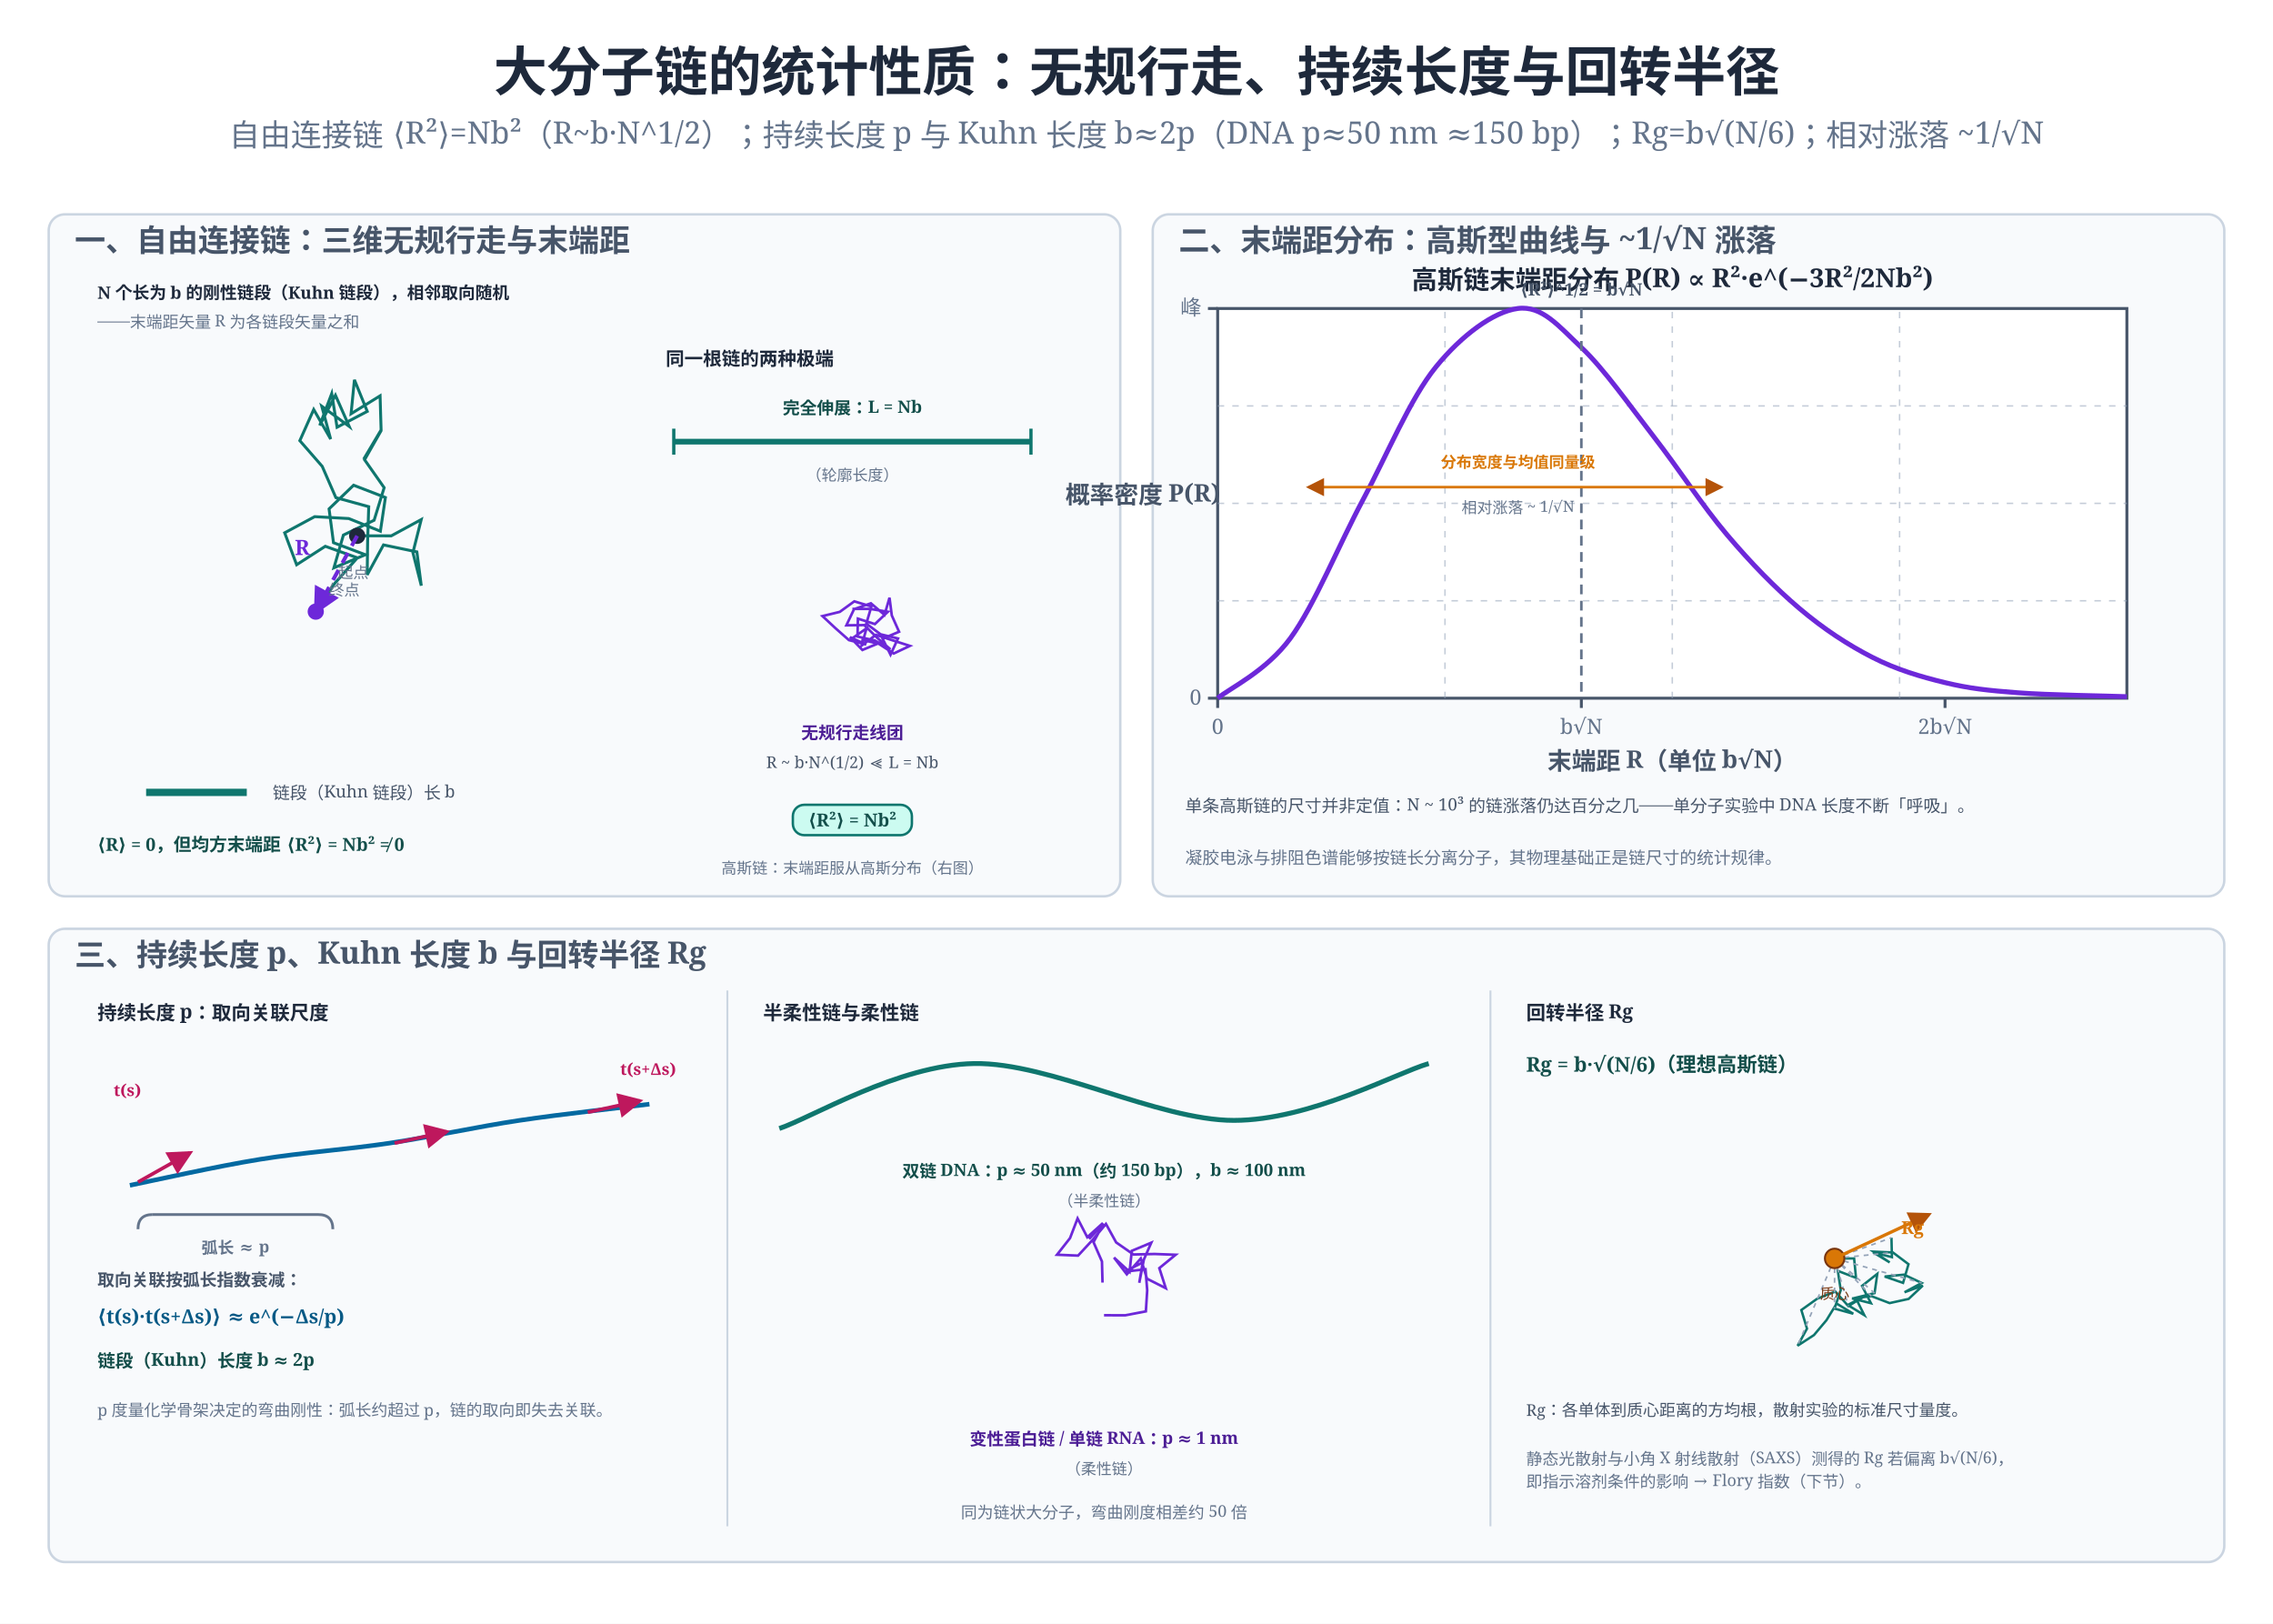
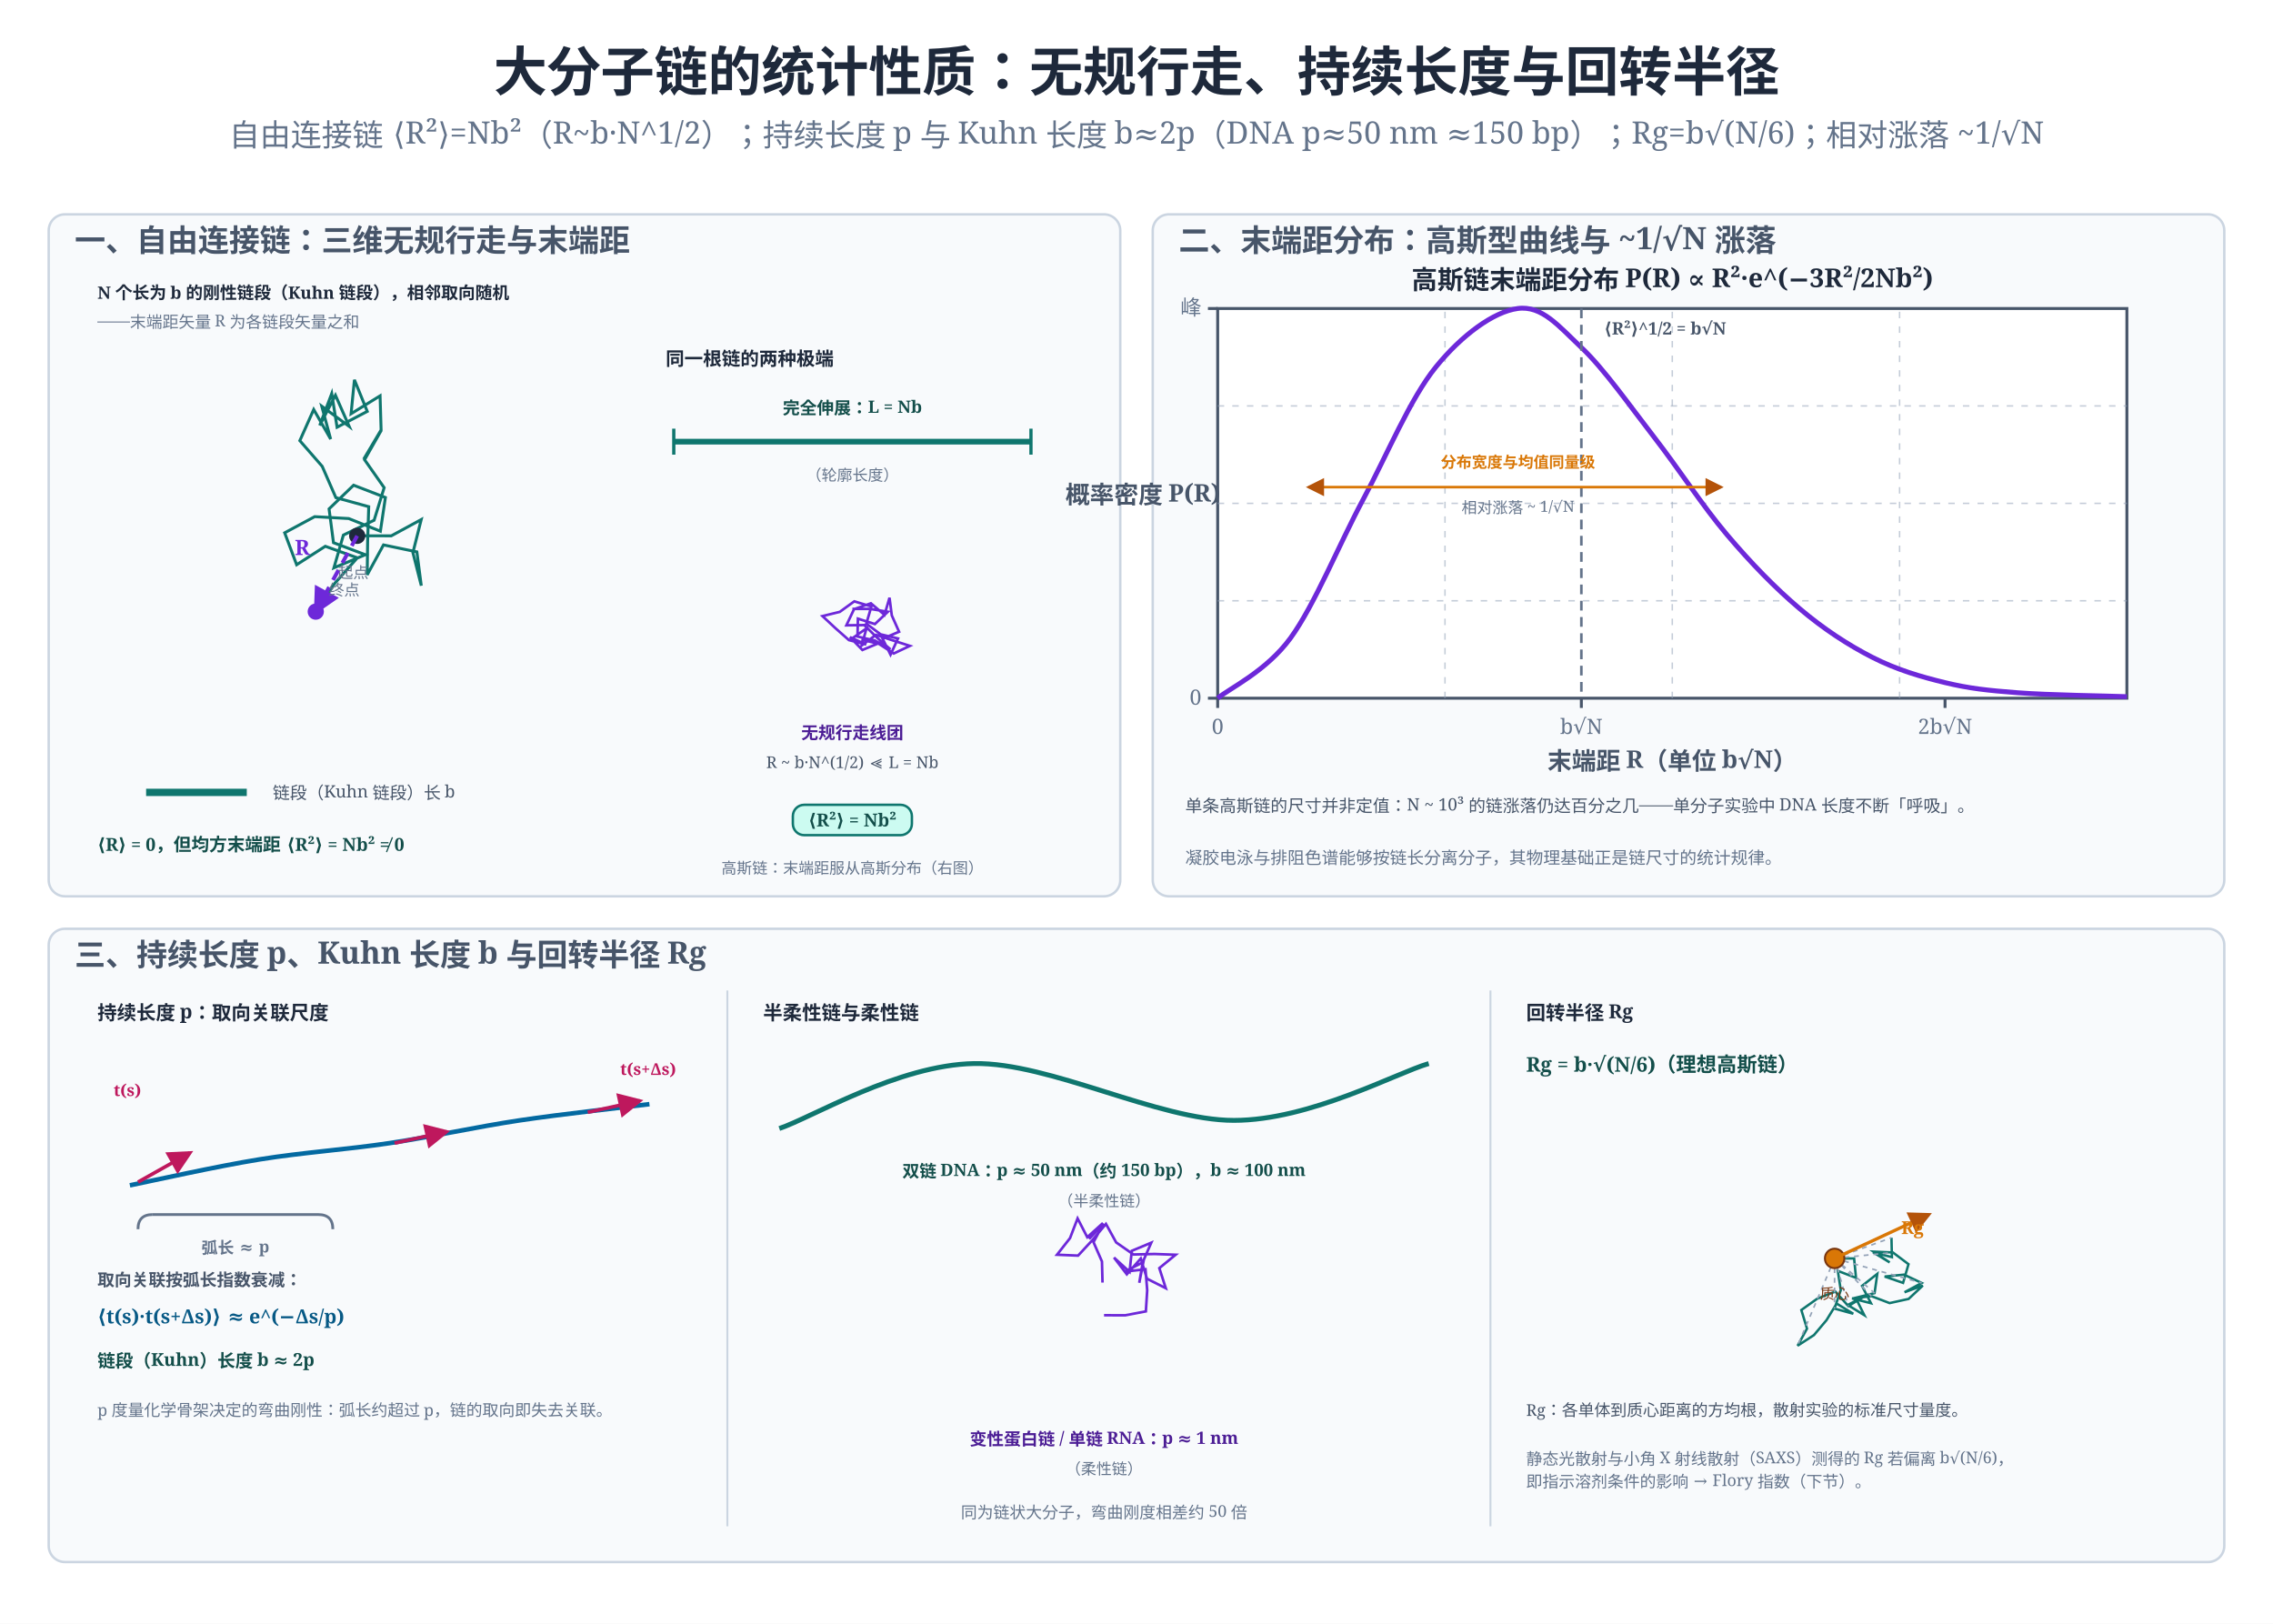
<svg xmlns="http://www.w3.org/2000/svg" width="1400" height="1000" viewBox="0 0 1400 1000" font-family="Noto Serif SC, LXGW WenKai, Songti SC, serif">
  <defs>
    <marker id="arr-ink" viewBox="0 0 10 10" refX="8.5" refY="5" markerWidth="7" markerHeight="7" orient="auto-start-reverse">
      <path d="M0,0 L10,5 L0,10 z" fill="#334155" />
    </marker>
    <marker id="arr-dna" viewBox="0 0 10 10" refX="8.5" refY="5" markerWidth="7" markerHeight="7" orient="auto-start-reverse">
      <path d="M0,0 L10,5 L0,10 z" fill="#0f766e" />
    </marker>
    <marker id="arr-rna" viewBox="0 0 10 10" refX="8.5" refY="5" markerWidth="7" markerHeight="7" orient="auto-start-reverse">
      <path d="M0,0 L10,5 L0,10 z" fill="#b45309" />
    </marker>
    <marker id="arr-pro" viewBox="0 0 10 10" refX="8.5" refY="5" markerWidth="7" markerHeight="7" orient="auto-start-reverse">
      <path d="M0,0 L10,5 L0,10 z" fill="#6d28d9" />
    </marker>
    <marker id="arr-enz" viewBox="0 0 10 10" refX="8.5" refY="5" markerWidth="7" markerHeight="7" orient="auto-start-reverse">
      <path d="M0,0 L10,5 L0,10 z" fill="#be185d" />
    </marker>
    <marker id="arr-acc" viewBox="0 0 10 10" refX="8.5" refY="5" markerWidth="7" markerHeight="7" orient="auto-start-reverse">
      <path d="M0,0 L10,5 L0,10 z" fill="#0369a1" />
    </marker>
    <marker id="arr-ok" viewBox="0 0 10 10" refX="8.5" refY="5" markerWidth="7" markerHeight="7" orient="auto-start-reverse">
      <path d="M0,0 L10,5 L0,10 z" fill="#059669" />
    </marker>
    <marker id="arr-warn" viewBox="0 0 10 10" refX="8.5" refY="5" markerWidth="7" markerHeight="7" orient="auto-start-reverse">
      <path d="M0,0 L10,5 L0,10 z" fill="#b45309" />
    </marker>
    <marker id="arr-bad" viewBox="0 0 10 10" refX="8.5" refY="5" markerWidth="7" markerHeight="7" orient="auto-start-reverse">
      <path d="M0,0 L10,5 L0,10 z" fill="#dc2626" />
    </marker>
    <marker id="arr-mute" viewBox="0 0 10 10" refX="8.5" refY="5" markerWidth="7" markerHeight="7" orient="auto-start-reverse">
      <path d="M0,0 L10,5 L0,10 z" fill="#94a3b8" />
    </marker>
  </defs>
  <rect x="0" y="0" width="1400" height="1000" fill="#ffffff" />
  <text x="700" y="56" text-anchor="middle" font-size="33" font-weight="700" fill="#1e293b">大分子链的统计性质：无规行走、持续长度与回转半径</text>
  <text x="700" y="90" text-anchor="middle" font-size="19" fill="#64748b">自由连接链 ⟨R²⟩=Nb²（R~b·N^1/2）；持续长度 p 与 Kuhn 长度 b≈2p（DNA p≈50 nm ≈150 bp）；Rg=b√(N/6)；相对涨落 ~1/√N</text>
  <rect x="30" y="132" width="660" height="420" rx="10" fill="#f8fafc" stroke="#cbd5e1" stroke-width="1.5" />
  <text x="46" y="154.84" font-size="19" fill="#475569" font-weight="700">一、自由连接链：三维无规行走与末端距</text>
  <text x="60" y="184" font-size="10.5" fill="#1e293b" font-weight="700">N 个长为 b 的刚性链段（Kuhn 链段），相邻取向随机</text>
  <text x="60" y="201" font-size="10" fill="#64748b">——末端距矢量 R 为各链段矢量之和</text>
  <polyline points="220,330 241,330.007 259.451,319.979 254.326,340.344 259.478,360.702 256.764,339.878 236.206,335.592 226.168,354.038 226.439,333.04 227.109,312.051 206.865,306.465 198.466,287.217 184.67,271.385 193.222,252.206 203.66,270.428 198.169,250.159 215.079,262.611 206.607,243.396 196.907,262.021 204.318,242.372 207.612,263.112 226.212,253.364 218.298,233.912 216.234,254.81 234.105,243.781 234.724,264.772 223.99,282.822 234.925,264.894 224.549,283.151 236.617,300.338 230.424,320.404 211.51,329.528 205.667,349.698 225.056,341.633 205.406,334.226 202.679,313.404 217.792,298.823 237.383,306.384 234.295,327.156 214.8,319.348 193.832,318.188 175.339,328.137 182.706,347.802 200.364,336.435 220.128,343.534 206.194,359.246 194.487,376.679" fill="none" stroke="#0f766e" stroke-width="1.8" />
  <circle cx="220" cy="330" r="5" fill="#1e293b" />
  <circle cx="194.487" cy="376.679" r="5" fill="#6d28d9" />
  <line x1="220" y1="330" x2="194.487" y2="376.679" stroke="#6d28d9" stroke-width="2.4" stroke-dasharray="7 5" marker-end="url(#arr-pro)" />
  <text x="186.184" y="341.829" font-size="13" fill="#6d28d9" text-anchor="middle" font-weight="700">R</text>
  <text x="208" y="356" font-size="9.5" fill="#64748b">起点</text>
  <text x="202.487" y="366.679" font-size="9.5" fill="#64748b">终点</text>
  <line x1="90" y1="488" x2="152" y2="488" stroke="#0f766e" stroke-width="4.5" />
  <text x="168" y="492" font-size="10.5" fill="#475569">链段（Kuhn 链段）长 b</text>
  <text x="60" y="524" font-size="11" fill="#134e4a" font-weight="700">⟨R⟩ = 0，但均方末端距 ⟨R²⟩ = Nb² ≠ 0</text>
  <text x="410" y="225" font-size="11.5" fill="#1e293b" font-weight="700">同一根链的两种极端</text>
  <text x="525" y="255" font-size="10.5" fill="#134e4a" text-anchor="middle" font-weight="700">完全伸展：L = Nb</text>
  <line x1="415" y1="272" x2="635" y2="272" stroke="#0f766e" stroke-width="3.5" />
  <line x1="415" y1="264" x2="415" y2="280" stroke="#0f766e" stroke-width="2" />
  <line x1="635" y1="264" x2="635" y2="280" stroke="#0f766e" stroke-width="2" />
  <text x="525" y="296" font-size="9.5" fill="#64748b" text-anchor="middle">（轮廓长度）</text>
  <polyline points="525,375 536,375.012 546.861,376.758 538.893,384.343 528.409,381.012 528.157,392.009 538.876,394.48 548.447,399.902 540.145,392.685 532.31,384.965 521.311,385.108 526.028,375.171 536.415,371.548 544.792,378.676 547.872,368.116 549.277,379.026 553.765,389.068 543.631,393.346 548.498,403.21 553.091,393.215 542.393,390.656 533.583,384.069 536.703,373.521 526.168,370.355 517.268,376.819 506.582,379.431 514.631,386.929 522.874,394.213 533.526,396.958 523.514,392.401 531.175,400.294 541.334,396.077 530.536,393.978 541.25,396.474 550.474,402.466 560.424,397.775 549.949,394.416 539.503,390.972 530.708,397.579 533.702,386.994 524.69,393.303" fill="none" stroke="#6d28d9" stroke-width="1.6" />
  <text x="525" y="455" font-size="10.5" fill="#4c1d95" text-anchor="middle" font-weight="700">无规行走线团</text>
  <text x="525" y="473" font-size="10" fill="#475569" text-anchor="middle">R ~ b·N^(1/2) ≪ L = Nb</text>
  <rect x="488.335" y="495.65" width="73.33" height="18.7" rx="7" fill="#ccfbf1" stroke="#0f766e" stroke-width="1.5" />
  <text x="525" y="508.96" font-size="11" fill="#134e4a" text-anchor="middle" font-weight="700">⟨R²⟩ = Nb²</text>
  <text x="525" y="538" font-size="9.5" fill="#64748b" text-anchor="middle">高斯链：末端距服从高斯分布（右图）</text>
  <rect x="710" y="132" width="660" height="420" rx="10" fill="#f8fafc" stroke="#cbd5e1" stroke-width="1.5" />
  <text x="726" y="154.84" font-size="19" fill="#475569" font-weight="700">二、末端距分布：高斯型曲线与 ~1/√N 涨落</text>
  <rect x="750" y="190" width="560" height="240" fill="#ffffff" stroke="#475569" stroke-width="1.8" />
  <line x1="750" y1="370" x2="1310" y2="370" stroke="#94a3b8" stroke-width="0.9" stroke-dasharray="4 5" opacity="0.55" />
  <line x1="890" y1="430" x2="890" y2="190" stroke="#94a3b8" stroke-width="0.9" stroke-dasharray="4 5" opacity="0.55" />
  <line x1="750" y1="310" x2="1310" y2="310" stroke="#94a3b8" stroke-width="0.9" stroke-dasharray="4 5" opacity="0.55" />
  <line x1="1030" y1="430" x2="1030" y2="190" stroke="#94a3b8" stroke-width="0.9" stroke-dasharray="4 5" opacity="0.55" />
  <line x1="750" y1="250" x2="1310" y2="250" stroke="#94a3b8" stroke-width="0.9" stroke-dasharray="4 5" opacity="0.55" />
  <line x1="1170" y1="430" x2="1170" y2="190" stroke="#94a3b8" stroke-width="0.9" stroke-dasharray="4 5" opacity="0.55" />
  <line x1="750" y1="430" x2="750" y2="436" stroke="#475569" stroke-width="1.8" />
  <text x="750" y="452" font-size="13" fill="#64748b" text-anchor="middle">0</text>
  <line x1="974" y1="430" x2="974" y2="436" stroke="#475569" stroke-width="1.8" />
  <text x="974" y="452" font-size="13" fill="#64748b" text-anchor="middle">b√N</text>
  <line x1="1198" y1="430" x2="1198" y2="436" stroke="#475569" stroke-width="1.8" />
  <text x="1198" y="452" font-size="13" fill="#64748b" text-anchor="middle">2b√N</text>
  <line x1="744" y1="430" x2="750" y2="430" stroke="#475569" stroke-width="1.8" />
  <text x="740" y="434" font-size="13" fill="#64748b" text-anchor="end">0</text>
  <line x1="744" y1="190" x2="750" y2="190" stroke="#475569" stroke-width="1.8" />
  <text x="740" y="194" font-size="13" fill="#64748b" text-anchor="end">峰</text>
  <text x="1030" y="474" font-size="15" fill="#475569" text-anchor="middle" font-weight="600">末端距 R（单位 b√N）</text>
  <text x="704" y="310" font-size="15" fill="#475569" text-anchor="middle" font-weight="600">概率密度 P(R)</text>
  <text x="1030" y="178" font-size="16" fill="#1e293b" text-anchor="middle" font-weight="700">高斯链末端距分布 P(R) ∝ R²·e^(−3R²/2Nb²)</text>
  <path d="M750,430 C757.5,423.8 779.9,413.4 794.8,393.04 C809.7,372.6 824.7,335.4 839.6,307.6 C854.5,279.8 868.5,245.6 884.4,226 C900.3,206.4 919.9,192.0 934.8,190 C949.7,188.0 960.0,200.8 974,214 C988.0,227.2 1003.9,250.0 1018.8,269.2 C1033.7,288.4 1048.7,311.6 1063.6,329.2 C1078.5,346.8 1093.5,362.2 1108.4,374.8 C1123.3,387.4 1138.3,397.2 1153.2,404.8 C1168.1,412.4 1183.1,416.8 1198,420.4 C1212.9,424.0 1224.1,425.2 1242.8,426.64 C1261.5,428.1 1298.8,428.6 1310,429.04" fill="none" stroke="#6d28d9" stroke-width="3" />
  <line x1="974" y1="190" x2="974" y2="430" stroke="#64748b" stroke-width="1.6" stroke-dasharray="6 4" />
-   <text x="974" y="182" font-size="10.5" fill="#475569" text-anchor="middle" font-weight="700">⟨R²⟩^1/2 = b√N</text>
+   <text x="988" y="206" font-size="10.5" fill="#475569" font-weight="700">⟨R²⟩^1/2 = b√N</text>
  <line x1="806" y1="300" x2="1060" y2="300" stroke="#d97706" stroke-width="1.6" marker-end="url(#arr-warn)" marker-start="url(#arr-warn)" />
  <text x="935" y="288" font-size="9.5" fill="#d97706" text-anchor="middle" font-weight="700">分布宽度与均值同量级</text>
  <text x="935" y="316" font-size="9.5" fill="#64748b" text-anchor="middle">相对涨落 ~ 1/√N</text>
  <text x="730" y="500" font-size="10.5" fill="#475569">单条高斯链的尺寸并非定值：N ~ 10³ 的链涨落仍达百分之几——单分子实验中 DNA 长度不断「呼吸」。</text>
  <text x="730" y="532" font-size="10.5" fill="#64748b">凝胶电泳与排阻色谱能够按链长分离分子，其物理基础正是链尺寸的统计规律。</text>
  <rect x="30" y="572" width="1340" height="390" rx="10" fill="#f8fafc" stroke="#cbd5e1" stroke-width="1.5" />
  <text x="46" y="594.84" font-size="19" fill="#475569" font-weight="700">三、持续长度 p、Kuhn 长度 b 与回转半径 Rg</text>
  <line x1="448" y1="610" x2="448" y2="940" stroke="#cbd5e1" stroke-width="1.2" />
  <line x1="918" y1="610" x2="918" y2="940" stroke="#cbd5e1" stroke-width="1.2" />
  <text x="60" y="628" font-size="12" fill="#1e293b" font-weight="700">持续长度 p：取向关联尺度</text>
  <path d="M80,730 C93.3,727.3 133.3,718.3 160,714 C186.7,709.7 213.3,708.0 240,704 C266.7,700.0 293.3,694.0 320,690 C346.7,686.0 386.7,681.7 400,680" fill="none" stroke="#0369a1" stroke-width="2.8" />
  <line x1="85" y1="728" x2="117" y2="710" stroke="#be185d" stroke-width="2.2" marker-end="url(#arr-enz)" />
  <line x1="243" y1="704" x2="275" y2="697" stroke="#be185d" stroke-width="2.2" marker-end="url(#arr-enz)" />
  <line x1="362" y1="685" x2="394" y2="678" stroke="#be185d" stroke-width="2.2" marker-end="url(#arr-enz)" />
  <text x="70" y="675" font-size="10" fill="#be185d" font-weight="700">t(s)</text>
  <text x="382" y="662" font-size="10" fill="#be185d" font-weight="700">t(s+Δs)</text>
  <path d="M 85,757 Q 85,748 94,748 M 196,748 Q 205,748 205,757" fill="none" stroke="#64748b" stroke-width="1.7" />
  <line x1="94" y1="748" x2="196" y2="748" stroke="#64748b" stroke-width="1.7" />
  <text x="145" y="772" font-size="10" fill="#64748b" text-anchor="middle" font-weight="600">弧长 ≈ p</text>
  <text x="60" y="792" font-size="10.5" fill="#475569" font-weight="700">取向关联按弧长指数衰减：</text>
  <text x="60" y="815" font-size="12" fill="#075985" font-weight="700">⟨t(s)·t(s+Δs)⟩ ≈ e^(−Δs/p)</text>
  <text x="60" y="842" font-size="11" fill="#134e4a" font-weight="700">链段（Kuhn）长度 b ≈ 2p</text>
  <text x="60" y="872" font-size="10" fill="#64748b">p 度量化学骨架决定的弯曲刚性：弧长约超过 p，链的取向即失去关联。</text>
  <text x="470" y="628" font-size="12" fill="#1e293b" font-weight="700">半柔性链与柔性链</text>
  <path d="M480,695 C500.0,688.3 553.3,655.8 600,655 C646.7,654.2 713.3,690.0 760,690 C806.7,690.0 860.0,660.8 880,655" fill="none" stroke="#0f766e" stroke-width="3" />
  <text x="680" y="725" font-size="10.5" fill="#134e4a" text-anchor="middle" font-weight="700">双链 DNA：p ≈ 50 nm（约 150 bp），b ≈ 100 nm</text>
  <text x="680" y="743" font-size="9.5" fill="#64748b" text-anchor="middle">（半柔性链）</text>
  <polyline points="680,810 693,810.058 705.769,807.617 706.592,794.643 705.544,781.686 692.629,783.168 704.223,777.286 701.702,790.04 703.872,777.222 709.107,765.323 697.11,770.329 695.733,783.256 686.137,774.486 694.036,784.811 702.634,775.06 706.439,787.491 718.037,793.363 714.062,780.986 724.121,772.751 711.129,772.287 698.133,772.588 687.468,765.155 681.185,753.774 672.841,763.743 664.014,773.286 651.025,772.745 659.053,762.521 663.713,750.385 669.678,761.935 679.332,753.23 670.825,763.06 679.683,753.545 673.514,764.988 678.722,776.899 679.064,789.895" fill="none" stroke="#6d28d9" stroke-width="1.6" />
  <text x="680" y="890" font-size="10.5" fill="#4c1d95" text-anchor="middle" font-weight="700">变性蛋白链 / 单链 RNA：p ≈ 1 nm</text>
  <text x="680" y="908" font-size="9.5" fill="#64748b" text-anchor="middle">（柔性链）</text>
  <text x="680" y="935" font-size="10" fill="#64748b" text-anchor="middle">同为链状大分子，弯曲刚度相差约 50 倍</text>
  <text x="940" y="628" font-size="12" fill="#1e293b" font-weight="700">回转半径 Rg</text>
  <text x="940" y="660" font-size="12.5" fill="#134e4a" font-weight="700">Rg = b·√(N/6)（理想高斯链）</text>
  <polyline points="1130,775 1142,775.032 1143.161,786.976 1131.957,782.679 1133.778,794.54 1129.912,805.9 1141.482,809.085 1131.248,802.818 1124.974,813.047 1117.25,822.231 1107.195,828.78 1112.979,818.266 1109.493,806.784 1119.266,799.82 1130.434,795.43 1138.454,804.356 1148.713,798.133 1138.077,803.688 1148.294,809.981 1142.935,799.244 1154.59,796.386 1156.281,784.506 1146.859,791.937 1152.373,802.595 1140.735,799.67 1152.65,798.248 1163.86,802.529 1175.58,799.952 1184.326,791.735 1173.052,795.847 1183.6,790.125 1172.747,785.004 1160.804,786.171 1172.148,790.085 1175.505,778.564 1165.912,771.354 1153.924,770.822 1163.906,777.482 1153.661,771.235 1165.279,774.238 1165.001,762.242" fill="none" stroke="#0f766e" stroke-width="1.5" />
  <line x1="1130" y1="775" x2="1130" y2="775" stroke="#94a3b8" stroke-width="1" stroke-dasharray="3 3" />
  <line x1="1130" y1="775" x2="1129.912" y2="805.9" stroke="#94a3b8" stroke-width="1" stroke-dasharray="3 3" />
  <line x1="1130" y1="775" x2="1107.195" y2="828.78" stroke="#94a3b8" stroke-width="1" stroke-dasharray="3 3" />
  <line x1="1130" y1="775" x2="1138.454" y2="804.356" stroke="#94a3b8" stroke-width="1" stroke-dasharray="3 3" />
  <line x1="1130" y1="775" x2="1154.59" y2="796.386" stroke="#94a3b8" stroke-width="1" stroke-dasharray="3 3" />
  <line x1="1130" y1="775" x2="1152.65" y2="798.248" stroke="#94a3b8" stroke-width="1" stroke-dasharray="3 3" />
  <line x1="1130" y1="775" x2="1183.6" y2="790.125" stroke="#94a3b8" stroke-width="1" stroke-dasharray="3 3" />
  <line x1="1130" y1="775" x2="1165.912" y2="771.354" stroke="#94a3b8" stroke-width="1" stroke-dasharray="3 3" />
  <line x1="1130" y1="775" x2="1165.001" y2="762.242" stroke="#94a3b8" stroke-width="1" stroke-dasharray="3 3" />
  <circle cx="1130" cy="775" r="6" fill="#d97706" stroke="#78350f" stroke-width="1.2" />
  <text x="1130" y="800" font-size="9" fill="#78350f" text-anchor="middle">质心</text>
  <line x1="1130" y1="775" x2="1188" y2="748" stroke="#d97706" stroke-width="2" marker-end="url(#arr-warn)" />
  <text x="1178" y="760" font-size="11" fill="#d97706" text-anchor="middle" font-weight="700">Rg</text>
  <text x="940" y="872" font-size="10" fill="#475569">Rg：各单体到质心距离的方均根，散射实验的标准尺寸量度。</text>
  <text x="940" y="902" font-size="10" fill="#64748b">静态光散射与小角 X 射线散射（SAXS）测得的 Rg 若偏离 b√(N/6)，</text>
  <text x="940" y="916" font-size="10" fill="#64748b">即指示溶剂条件的影响 → Flory 指数（下节）。</text>
</svg>
